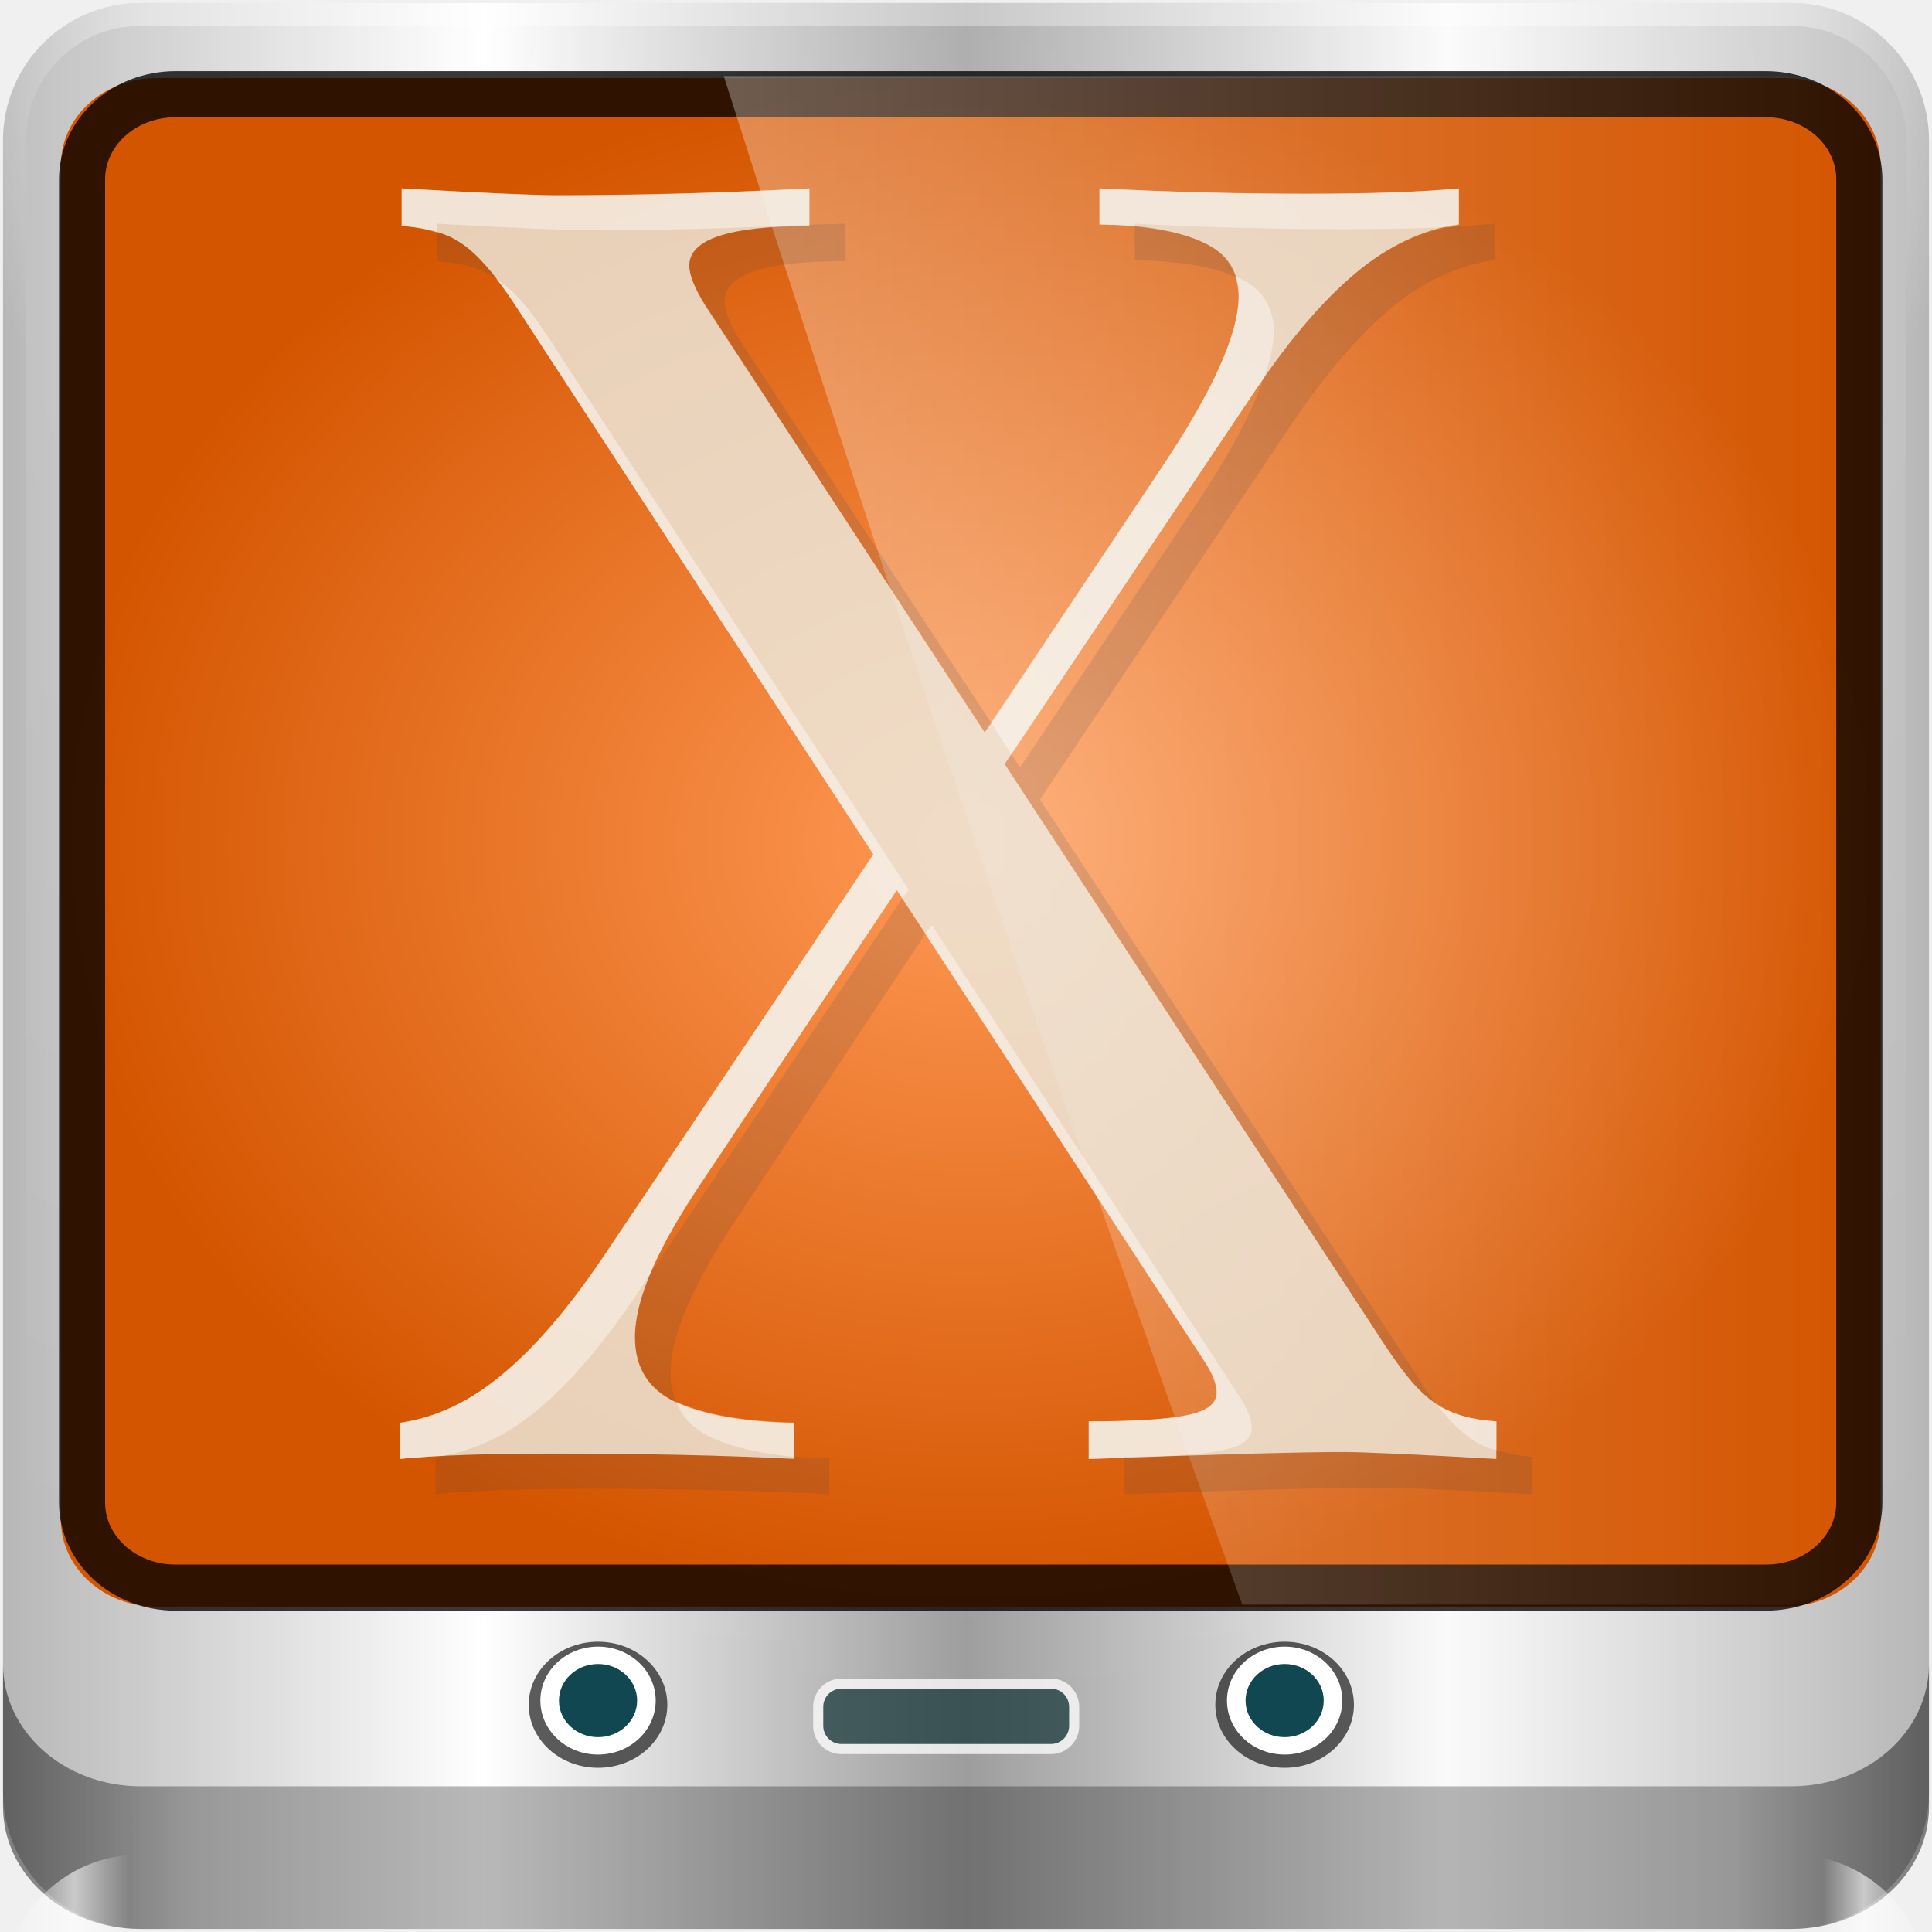
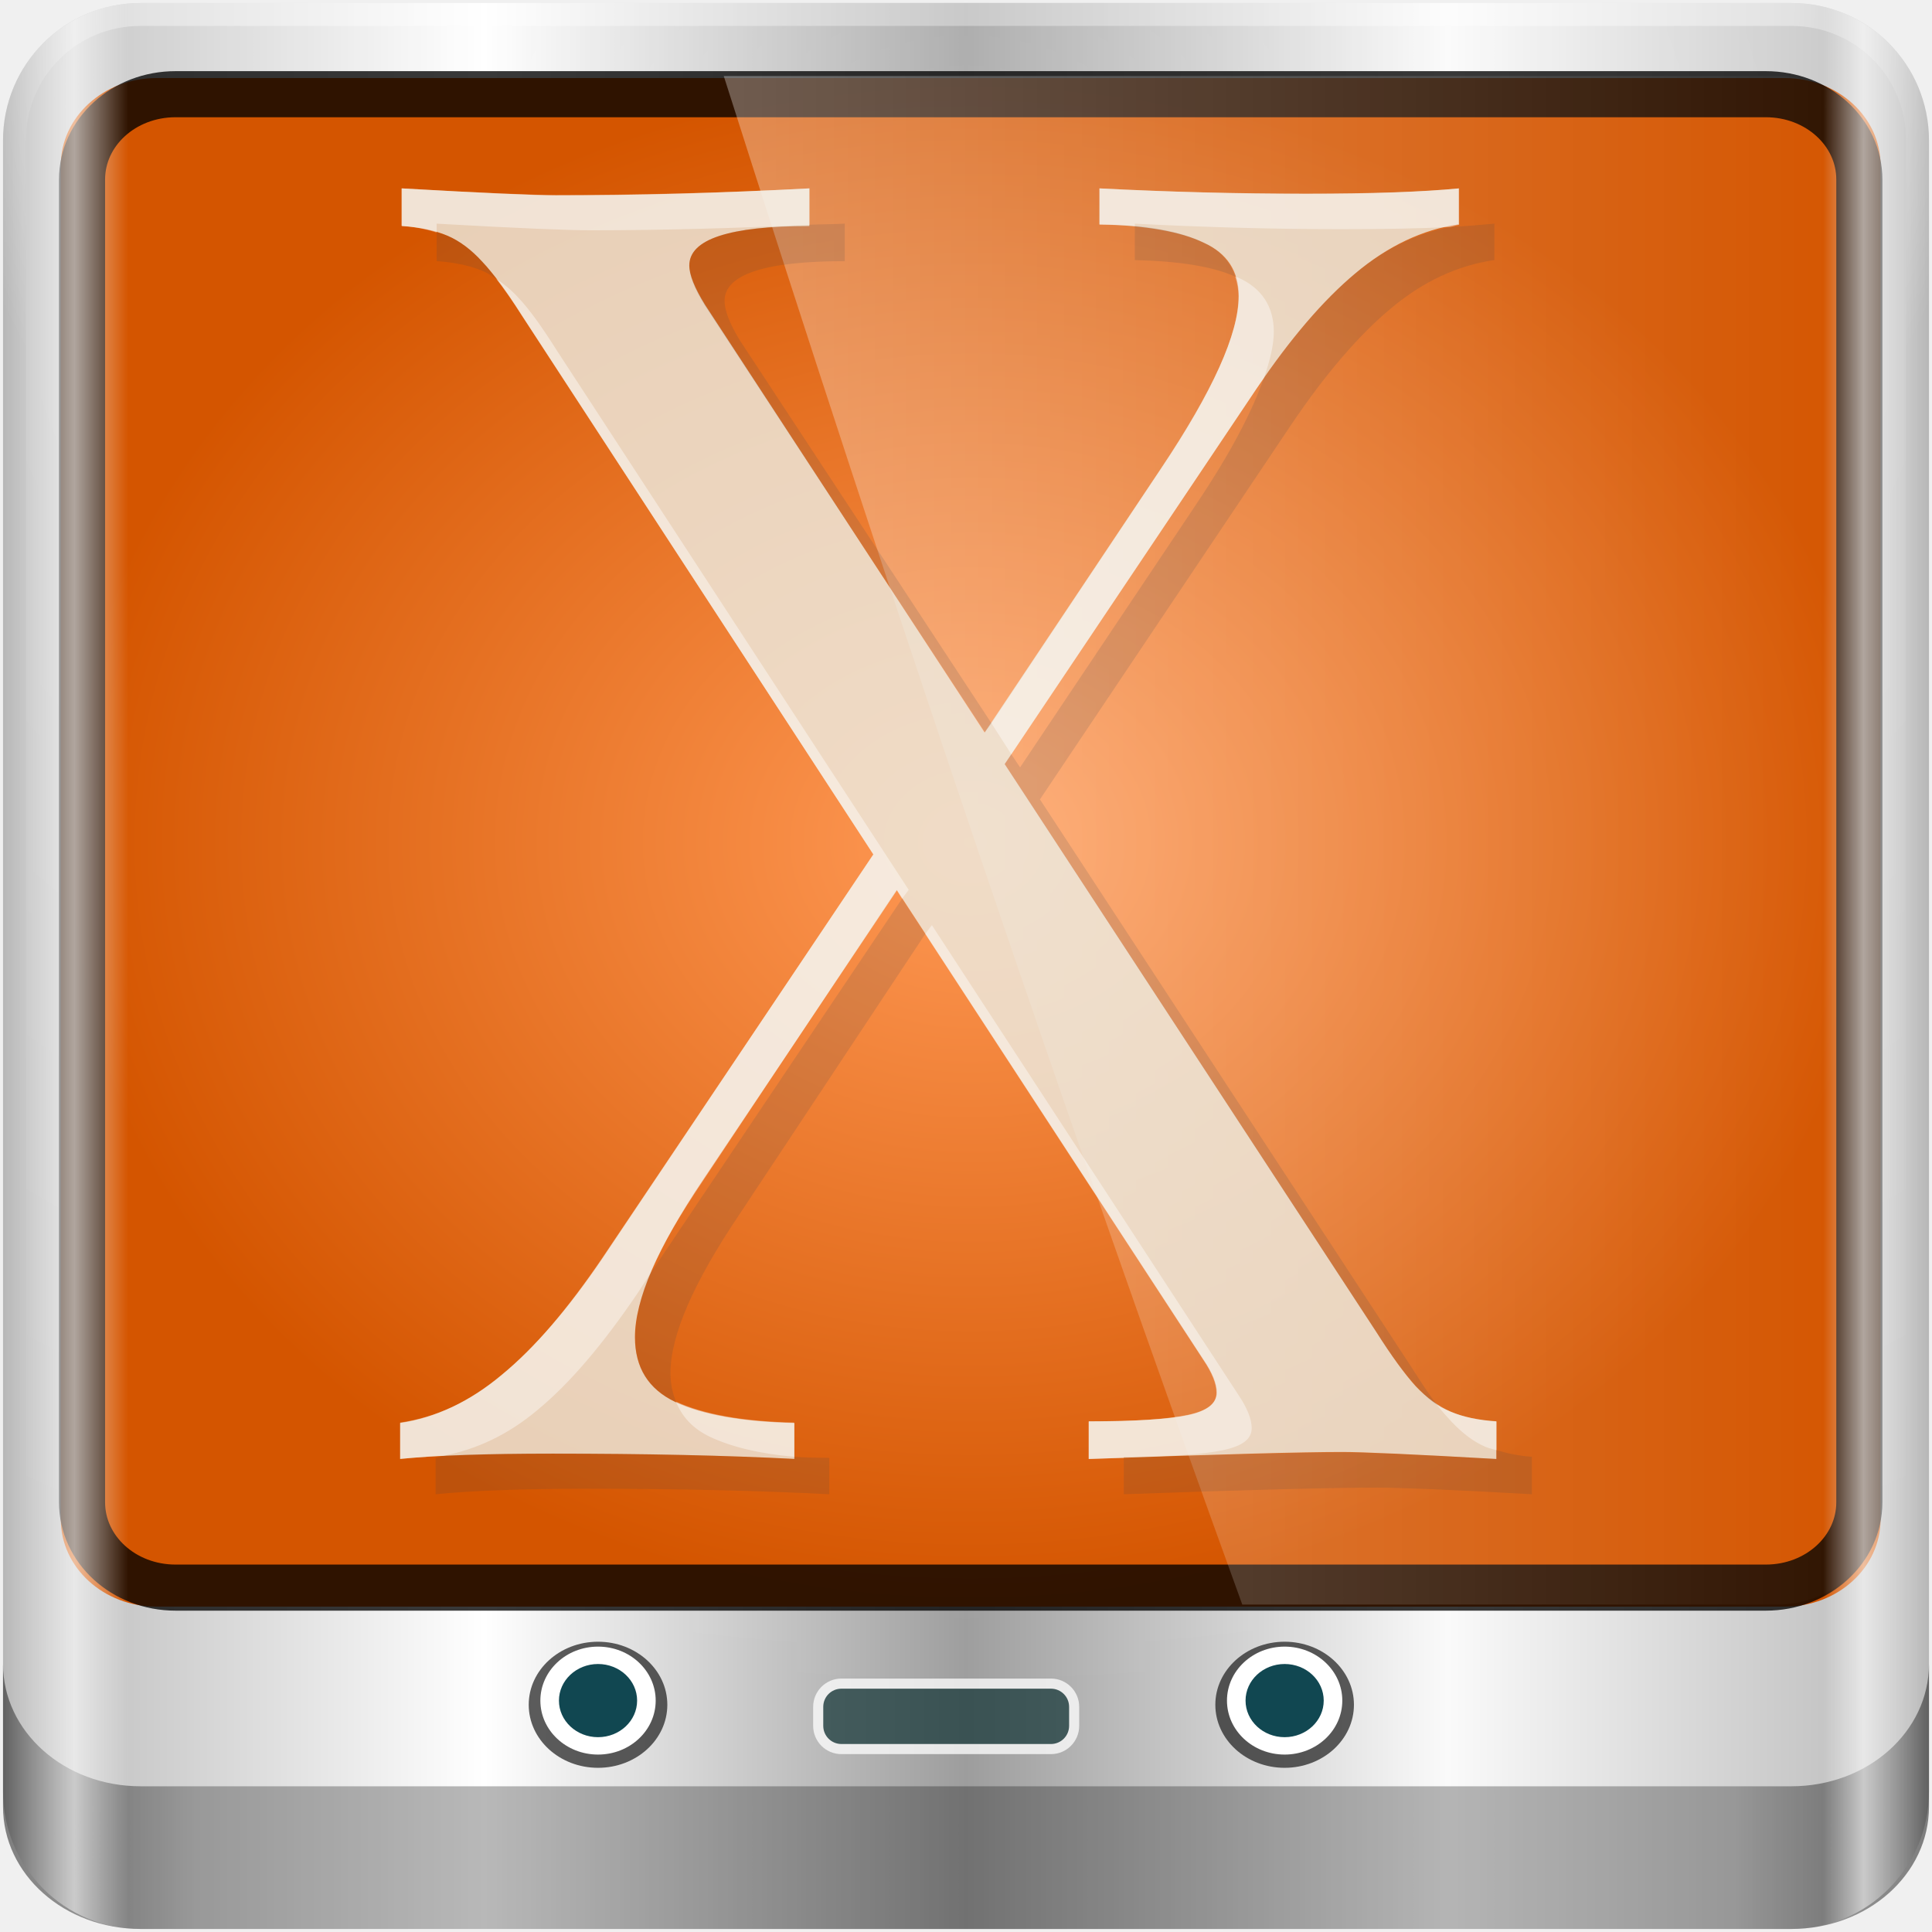
<svg xmlns="http://www.w3.org/2000/svg" xmlns:xlink="http://www.w3.org/1999/xlink" width="96" height="96" id="svg13094" version="1.1">
  <defs id="defs13096">
    <radialGradient cx="115.899" cy="133.105" r="154.62" fx="115.899" fy="133.105" id="radialGradient4431" gradientUnits="userSpaceOnUse">
      <stop id="stop4433" style="stop-color:#ff9955;stop-opacity:1" offset="0" />
      <stop id="stop4435" style="stop-color:#d45500;stop-opacity:1" offset="1" />
    </radialGradient>
    <linearGradient id="linearGradient3888-8-4-8-4-6-9-0-8-7-9">
      <stop id="stop3890-4-7-9-5-7-0-8-8-8-6" offset="0" style="stop-color:#ffffff;stop-opacity:1;" />
      <stop id="stop3892-5-8-2-8-3-3-3-06-4-4" offset="1" style="stop-color:#ffffff;stop-opacity:0;" />
    </linearGradient>
    <linearGradient id="linearGradient5700">
      <stop style="stop-color:#ffffff;stop-opacity:0;" offset="0" id="stop5702" />
      <stop id="stop5704" offset="0.037" style="stop-color:#ffffff;stop-opacity:0.851;" />
      <stop style="stop-color:#ffffff;stop-opacity:0;" offset="0.065" id="stop5706" />
      <stop id="stop5712" offset="0.945" style="stop-color:#ffffff;stop-opacity:0;" />
      <stop id="stop5710" offset="0.966" style="stop-color:#ffffff;stop-opacity:0.851;" />
      <stop style="stop-color:#ffffff;stop-opacity:0;" offset="1" id="stop5708" />
    </linearGradient>
    <linearGradient x1="45.448" y1="92.54" x2="45.448" y2="7.017" id="ButtonShadow" gradientUnits="userSpaceOnUse" gradientTransform="scale(1.005865,0.994169)">
      <stop id="stop3750" style="stop-color:#000000;stop-opacity:1" offset="0" />
      <stop id="stop3752" style="stop-color:#000000;stop-opacity:0.588" offset="1" />
    </linearGradient>
    <filter color-interpolation-filters="sRGB" id="filter3174">
      <feGaussianBlur id="feGaussianBlur3176" stdDeviation="1.71" />
    </filter>
    <radialGradient cx="115.899" cy="133.105" r="154.62" fx="115.899" fy="133.105" id="radialGradient2877" xlink:href="#radialGradient3897-3" gradientUnits="userSpaceOnUse" gradientTransform="matrix(0.2536492,0,0,0.2536562,16,16.00001)" />
    <radialGradient cx="115.899" cy="133.105" r="154.62" fx="115.899" fy="133.105" id="radialGradient3897-3" gradientUnits="userSpaceOnUse">
      <stop id="stop3899-4" style="stop-color:#294172;stop-opacity:0.529;" offset="0" />
      <stop id="stop3901-7" style="stop-color:#244463;stop-opacity:1;" offset="1" />
    </radialGradient>
    <radialGradient gradientUnits="userSpaceOnUse" id="radialGradient4257" fy="133.105" fx="115.899" r="154.62" cy="133.105" cx="115.899">
      <stop offset="0" style="stop-color:#329adc;stop-opacity:1;" id="stop4259" />
      <stop offset="1" style="stop-color:#145e94;stop-opacity:1;" id="stop4261" />
    </radialGradient>
    <linearGradient id="linearGradient4091-0-3-0-7">
      <stop id="stop4093-3-6-4-2" offset="0" style="stop-color:#ffffff;stop-opacity:1;" />
      <stop style="stop-color:#ffffff;stop-opacity:1;" offset="0.8" id="stop4099-6-1-8-3" />
      <stop id="stop4095-1-0-7-9" offset="1" style="stop-color:#ffffff;stop-opacity:0;" />
    </linearGradient>
    <linearGradient id="linearGradient3832-0-6-1-1">
      <stop id="stop3834-6-3-7-1" offset="0" style="stop-color:#000000;stop-opacity:1;" />
      <stop style="stop-color:#000000;stop-opacity:0.588;" offset="0.1" id="stop3872-2-4" />
      <stop id="stop3844-6-2-7-6" offset="0.9" style="stop-color:#000000;stop-opacity:0.588;" />
      <stop id="stop3836-5-0-2-9" offset="1" style="stop-color:#000000;stop-opacity:1;" />
    </linearGradient>
    <linearGradient xlink:href="#linearGradient6139-0" id="linearGradient5021" gradientUnits="userSpaceOnUse" x1="6" y1="47" x2="90" y2="47" gradientTransform="matrix(1.135375,0,0,1.133663,-40.03712,-46.78764)" />
    <linearGradient id="linearGradient6139-0">
      <stop style="stop-color:#b7b7b7;stop-opacity:1;" offset="0" id="stop6141-2" />
      <stop id="stop6151-0" offset="0.25" style="stop-color:#ffffff;stop-opacity:1;" />
      <stop id="stop6147-1" offset="0.5" style="stop-color:#9d9d9d;stop-opacity:1;" />
      <stop style="stop-color:#fafafa;stop-opacity:1;" offset="0.75" id="stop6149-4" />
      <stop style="stop-color:#b7b7b7;stop-opacity:1;" offset="1" id="stop6143-4" />
    </linearGradient>
    <linearGradient y2="47" x2="90" y1="47" x1="6" gradientTransform="matrix(1.139286,0,0,1.139285,-13.95844,-31.91006)" gradientUnits="userSpaceOnUse" id="linearGradient4533" xlink:href="#linearGradient6139-0" />
    <radialGradient r="41" fy="6.213" fx="158" cy="6.213" cx="158" gradientTransform="matrix(0,1.620944,-2.038285,0,160.6643,-243.0366)" gradientUnits="userSpaceOnUse" id="radialGradient4535" xlink:href="#linearGradient3888-8-4-8-4-6-9-0-8-7-9" />
    <radialGradient r="42" fy="-27" fx="48" cy="-27" cx="48" gradientTransform="matrix(-1.072173,0,0,-0.8750202,199.4643,-19.12555)" gradientUnits="userSpaceOnUse" id="radialGradient4537" xlink:href="#linearGradient4091-0-3-0-7" />
    <linearGradient y2="82.984" x2="-10.188" y1="82.984" x1="-94" gradientTransform="matrix(1,0,0,0.8890586,200,8.943174)" gradientUnits="userSpaceOnUse" id="linearGradient4539" xlink:href="#linearGradient3832-0-6-1-1" />
    <radialGradient r="45.056" fy="0.381" fx="14.693" cy="0.381" cx="14.693" gradientTransform="matrix(1.003444,0,0,0.8428725,26.21658,15.17131)" gradientUnits="userSpaceOnUse" id="radialGradient4541" xlink:href="#radialGradient4257" />
    <radialGradient r="154.62" fy="133.105" fx="115.899" cy="133.105" cx="115.899" gradientTransform="matrix(0.2536492,0,0,0.2536562,16,16.00001)" gradientUnits="userSpaceOnUse" id="radialGradient4545" xlink:href="#radialGradient3897-3" />
    <linearGradient y2="47" x2="90" y1="47" x1="6" gradientTransform="matrix(1.139286,0,0,1.139285,-13.95843,-31.91006)" gradientUnits="userSpaceOnUse" id="linearGradient4547" xlink:href="#linearGradient5700" />
    <linearGradient y2="0.279" x2="59.378" y1="0.279" x1="2.465" gradientTransform="matrix(1.003444,0,0,1.004959,26.21658,15.1096)" gradientUnits="userSpaceOnUse" id="linearGradient4549" xlink:href="#linearGradient3888-8-4-8-4-6-9-0-8-7-9" />
    <linearGradient gradientUnits="userSpaceOnUse" y2="0.279" x2="59.378" y1="0.279" x1="2.465" id="linearGradient3980" xlink:href="#linearGradient3888-8-4-8-4-6-9-0-8-7-9" gradientTransform="matrix(1.003444,0,0,1.004959,33.12567,20.01869)" />
-     <linearGradient y2="47" x2="90" y1="47" x1="6" gradientTransform="matrix(1.139286,0,0,1.139285,-7.049341,64.99903)" gradientUnits="userSpaceOnUse" id="linearGradient5698" xlink:href="#linearGradient5700" />
+     <linearGradient y2="47" x2="90" y1="47" x1="6" gradientTransform="matrix(1.139286,0,0,1.139285,-7.049341,-27.00097)" gradientUnits="userSpaceOnUse" id="linearGradient5698" xlink:href="#linearGradient5700" />
    <filter color-interpolation-filters="sRGB" id="filter3174-4">
      <feGaussianBlur id="feGaussianBlur3176-6" stdDeviation="1.71" />
    </filter>
    <radialGradient cx="48" cy="71.995" r="32.994" fx="48" fy="71.995" id="radialGradient3925" xlink:href="#linearGradient3919" gradientUnits="userSpaceOnUse" gradientTransform="matrix(1,0,0,1.000188,0,-0.00901697)" />
    <linearGradient id="linearGradient3919">
      <stop id="stop3921" style="stop-color:#fafafa;stop-opacity:1" offset="0" />
      <stop id="stop3923-7" style="stop-color:#f0f0f0;stop-opacity:1" offset="1" />
    </linearGradient>
    <linearGradient x1="541.335" y1="104.507" x2="606.912" y2="303.14" id="linearGradient3060-4" xlink:href="#path1082_2_-8" gradientUnits="userSpaceOnUse" gradientTransform="matrix(-0.1367791,0,0,0.1367715,122.1958,8.521982)" />
    <linearGradient x1="112.499" y1="6.137" x2="112.499" y2="129.347" id="path1082_2_-8" gradientUnits="userSpaceOnUse" gradientTransform="translate(287,-83)">
      <stop id="stop193-9" style="stop-color:#ffffff;stop-opacity:0" offset="0" />
      <stop id="stop195-6" style="stop-color:#ffffff;stop-opacity:0.605" offset="1" />
      <midPointStop id="midPointStop197-7" style="stop-color:#FFFFFF" offset="0" />
      <midPointStop id="midPointStop199-4" style="stop-color:#FFFFFF" offset="0.5" />
      <midPointStop id="midPointStop201-8" style="stop-color:#000000" offset="1" />
    </linearGradient>
    <radialGradient gradientUnits="userSpaceOnUse" gradientTransform="matrix(1.003444,0,0,0.8428725,33.12567,20.0804)" r="45.056" fy="0.381" fx="14.693" cy="0.381" cx="14.693" id="radialGradient3974" xlink:href="#radialGradient4257-0" />
    <radialGradient gradientUnits="userSpaceOnUse" id="radialGradient4257-0" fy="133.105" fx="115.899" r="154.62" cy="133.105" cx="115.899">
      <stop offset="0" style="stop-color:#329adc;stop-opacity:1;" id="stop4259-5" />
      <stop offset="1" style="stop-color:#145e94;stop-opacity:1;" id="stop4261-2" />
    </radialGradient>
    <radialGradient r="41" fy="6.213" fx="158" cy="6.213" cx="158" gradientTransform="matrix(0,1.620944,-2.038285,0,160.6643,-243.0366)" gradientUnits="userSpaceOnUse" id="radialGradient3114" xlink:href="#linearGradient3888-8-4-8-4-6-9-0-8-7-9" />
    <radialGradient r="42" fy="-27" fx="48" cy="-27" cx="48" gradientTransform="matrix(-1.072173,0,0,-0.8750202,199.4643,-19.12555)" gradientUnits="userSpaceOnUse" id="radialGradient3118" xlink:href="#linearGradient4091-0-3-0-7" />
    <linearGradient xlink:href="#linearGradient6139-0" id="linearGradient5411" gradientUnits="userSpaceOnUse" gradientTransform="matrix(1.139286,0,0,1.139285,-7.049347,-27.00097)" x1="6" y1="47" x2="90" y2="47" />
    <radialGradient r="41" fy="6.213" fx="158" cy="6.213" cx="158" gradientTransform="matrix(0,1.620944,-2.038285,0,160.6643,-243.0366)" gradientUnits="userSpaceOnUse" id="radialGradient5619" xlink:href="#linearGradient3888-8-4-8-4-6-9-0-8-7-9" />
    <radialGradient r="42" fy="-27" fx="48" cy="-27" cx="48" gradientTransform="matrix(-1.072173,0,0,-0.8750202,199.4643,-19.12555)" gradientUnits="userSpaceOnUse" id="radialGradient5621" xlink:href="#linearGradient4091-0-3-0-7" />
    <radialGradient r="45.056" fy="0.381" fx="14.693" cy="0.381" cx="14.693" gradientTransform="matrix(1.003444,0,0,0.8428725,33.12567,20.0804)" gradientUnits="userSpaceOnUse" id="radialGradient5625" xlink:href="#radialGradient4431" />
  </defs>
  <g id="g3043" transform="translate(-0.6250001,0.082283)" />
  <g id="scalable" transform="matrix(1.038589,0,0,1.038589,1214.722,1878.812)" style="fill:#ffffff" />
  <path style="fill:#ffffff;fill-opacity:0.351;fill-rule:nonzero" d="M 1 40 L 1 61 L 2 62 L 2 41 L 1 40 z " id="path3864" />
  <g transform="translate(0,32)" id="layer1">
    <g transform="translate(0.3636347,-10.54546)" id="g5586">
      <path id="rect4251-1" d="m 88.651,-21.305 -82.029,0 c -3.787,0 -6.836,3.049 -6.836,6.836 l 0,82.029 c 0,3.787 3.049,6.836 6.836,6.836 l 82.029,0 c 3.787,0 6.836,-3.049 6.836,-6.836 l 0,-82.029 c 0,-3.787 -3.049,-6.836 -6.836,-6.836 z" style="display:inline;fill:url(#linearGradient5411);fill-opacity:1;fill-rule:nonzero;stroke:none" />
      <g transform="matrix(1.139286,0,0,1.139285,-120.9779,-26.43133)" id="g3272">
        <path style="display:inline;opacity:0.2;fill:url(#radialGradient5619);fill-opacity:1;fill-rule:nonzero;stroke:none" d="m 112,5.5 c -2.787,0 -5,2.213 -5,5 l 0,20.719 0,7 0,38.594 c 1.071,1.629 2.897,2.719 5,2.719 l 4,0 64,0 4,0 c 2.103,0 3.929,-1.09 5,-2.719 l 0,-38.594 0,-7 L 189,10.5 c 0,-2.787 -2.213,-5 -5,-5 z" id="path3400-6" />
        <path style="display:inline;opacity:0.45;fill:url(#radialGradient5621);fill-opacity:1;fill-rule:nonzero;stroke:none" d="m 112,4.5 c -3.324,0 -6,2.676 -6,6 l 0,15 1,0 0,-15 c 0,-2.787 2.213,-5 5,-5 l 72,0 c 2.787,0 5,2.213 5,5 l 0,15 1,0 0,-15 c 0,-3.324 -2.676,-6 -6,-6 l -72,0 z" id="path4236-5" />
        <path id="path4242-5" d="m 106,76.942 0,0.889 0,0.889 0,0.889 0,1.778 0,1.778 c 0,2.955 2.676,5.334 6,5.334 l 72,0 c 3.324,0 6,-2.379 6,-5.334 l 0,-1.778 0,-1.778 0,-0.889 0,-0.889 0,-0.889 c 0,2.955 -2.676,5.334 -6,5.334 l -72,0 c -3.324,0 -6,-2.379 -6,-5.334 z" style="opacity:0.47;fill:url(#linearGradient4539);fill-opacity:1;fill-rule:nonzero;stroke:none" />
      </g>
      <g id="g4021" transform="matrix(0.9896117,0,0,1.055571,-3.45108,-18.73464)">
        <circle transform="matrix(1.246744,0,0,1.063382,-54.58966,-6.556752)" id="path4002" style="opacity:0.71;fill:#1c1c1c;fill-opacity:1;fill-rule:nonzero;stroke:none" cx="70.373" cy="79.209" r="2.791" />
        <circle style="fill:#ffffff;fill-opacity:1;fill-rule:nonzero;stroke:none" id="path3854" transform="matrix(1.037387,0,0,0.9104175,-39.85655,5.362906)" cx="70.373" cy="79.209" r="2.791" />
        <circle transform="matrix(0.7031674,0,0,0.6171042,-16.33646,28.59595)" id="path3856" style="fill:#114751;fill-opacity:1;fill-rule:nonzero;stroke:none" cx="70.373" cy="79.209" r="2.791" />
        <circle style="opacity:0.71;fill:#1c1c1c;fill-opacity:1;fill-rule:nonzero;stroke:none" id="path4170" transform="matrix(1.246744,0,0,1.063382,-20.11442,-6.556752)" cx="70.373" cy="79.209" r="2.791" />
        <circle transform="matrix(1.037387,0,0,0.9104175,-5.38131,5.362906)" id="path4172" style="fill:#ffffff;fill-opacity:1;fill-rule:nonzero;stroke:none" cx="70.373" cy="79.209" r="2.791" />
        <circle style="fill:#114751;fill-opacity:1;fill-rule:nonzero;stroke:none" id="path4174" transform="matrix(0.7031674,0,0,0.6171042,18.13878,28.59595)" cx="70.373" cy="79.209" r="2.791" />
        <rect ry="1.148" rx="1.148" transform="matrix(1.013978,0,0,0.9520528,3.18862,-2.910642)" y="83.596" x="40.449" height="3.236" width="12.674" id="rect4176" style="opacity:0.751;fill:#0c2f31;fill-opacity:0.905;stroke:#ffffff;stroke-width:0.5;stroke-miterlimit:4;stroke-dasharray:none;stroke-opacity:1" />
      </g>
      <path id="path4972" d="m 7.417,36.677 c -1.885,0 -3.649,0.918 -4.759,2.272 l 0,15.089 c 0,2.404 2.123,4.34 4.759,4.34 l 80.905,0 c 2.637,0 4.759,-1.936 4.759,-4.34 l 0,-15.089 c -1.11,-1.354 -2.874,-2.272 -4.759,-2.272 l -80.905,0 z m 0,3.255 80.905,0 c 1.359,0 2.38,0.93 2.38,2.17 l 0,11.936 c 0,1.24 -1.02,2.17 -2.38,2.17 l -80.905,0 c -1.359,0 -2.38,-0.93 -2.38,-2.17 l 0,-11.936 c 0,-1.24 1.02,-2.17 2.38,-2.17 z" style="color:#000000;font-style:normal;font-variant:normal;font-weight:normal;font-stretch:normal;font-size:medium;line-height:normal;font-family:Sans;-inkscape-font-specification:Sans;text-indent:0;text-align:start;text-decoration:none;text-decoration-line:none;letter-spacing:normal;word-spacing:normal;text-transform:none;direction:ltr;block-progression:tb;writing-mode:lr-tb;baseline-shift:baseline;text-anchor:start;display:inline;overflow:visible;visibility:visible;opacity:0.02;fill:#000000;fill-opacity:1;fill-rule:nonzero;stroke:none;stroke-width:6;marker:none;enable-background:accumulate" />
      <path id="path4970" d="m 7.417,-17.576 80.905,0 c 2.637,0 4.759,1.936 4.759,4.34 l 0,67.273 c 0,2.404 -2.123,4.34 -4.759,4.34 l -80.905,0 c -2.637,0 -4.759,-1.936 -4.759,-4.34 l 0,-67.273 c 0,-2.404 2.123,-4.34 4.759,-4.34 z" style="color:#000000;display:inline;overflow:visible;visibility:visible;fill:url(#radialGradient5625);fill-opacity:1;fill-rule:nonzero;stroke:none;stroke-width:2;marker:none;enable-background:accumulate" />
      <path style="color:#000000;display:inline;overflow:visible;visibility:visible;fill:none;stroke:#000000;stroke-width:2.29;stroke-opacity:0.776;marker:none;enable-background:accumulate" d="m 8.361,-16.774 79.017,0 c 2.575,0 4.648,1.891 4.648,4.24 l 0,65.727 c 0,2.349 -2.073,4.24 -4.648,4.24 l -79.017,0 c -2.575,0 -4.648,-1.891 -4.648,-4.24 l 0,-65.727 c 0,-2.349 2.073,-4.24 4.648,-4.24 z" id="path4989" />
-       <path style="display:inline;opacity:0.728;fill:url(#linearGradient5698);fill-opacity:1;fill-rule:nonzero;stroke:none" d="m 88.651,70.695 -82.029,0 c -3.787,0 -6.836,3.049 -6.836,6.836 l 0,82.029 c 0,3.787 3.049,6.836 6.836,6.836 l 82.029,0 c 3.787,0 6.836,-3.049 6.836,-6.836 l 0,-82.029 c 0,-3.787 -3.049,-6.836 -6.836,-6.836 z" id="path5696" />
+       <path style="display:inline;opacity:0.728;fill:url(#linearGradient5698);fill-opacity:1;fill-rule:nonzero;stroke:none" d="m 88.651,-21.305 -82.029,0 c -3.787,0 -6.836,3.049 -6.836,6.836 l 0,82.029 c 0,3.787 3.049,6.836 6.836,6.836 l 82.029,0 c 3.787,0 6.836,-3.049 6.836,-6.836 l 0,-82.029 c 0,-3.787 -3.049,-6.836 -6.836,-6.836 z" id="path5696" />
      <path id="path4974" d="m 35.599,-17.678 c 8.329,26.184 16.985,51.751 25.766,75.954 l 26.584,0 c 2.637,0 4.759,-1.936 4.759,-4.34 l 0,-67.273 c 0,-2.404 -2.123,-4.34 -4.759,-4.34 l -52.35,0 z" style="color:#000000;display:inline;overflow:visible;visibility:visible;opacity:0.309;fill:url(#linearGradient3980);fill-opacity:1;fill-rule:nonzero;stroke:none;stroke-width:2;marker:none;enable-background:accumulate" />
      <g transform="matrix(1.753785,0,0,1.753785,-9.742346,-40.15516)" id="g4153">
        <path id="path3044" style="color:#000000;font-style:normal;font-variant:normal;font-weight:normal;font-stretch:normal;font-size:50.847px;line-height:125%;font-family:'Playfair Display';-inkscape-font-specification:'Playfair Display';letter-spacing:0px;word-spacing:0px;visibility:visible;fill:#edebdf;fill-opacity:0.818;fill-rule:nonzero;stroke:none;stroke-width:2;marker:none" d="m 44.342,48.4 c 0.43,0.679 0.803,1.192 1.117,1.539 0.314,0.331 0.645,0.571 0.993,0.72 0.348,0.149 0.778,0.24 1.291,0.273 l 0,1.068 c -2.317,-0.132 -3.774,-0.199 -4.37,-0.199 -1.142,0 -3.534,0.066 -7.175,0.199 l 0,-1.068 c 1.324,1e-6 2.259,-0.058 2.806,-0.174 0.546,-0.116 0.819,-0.331 0.819,-0.646 -2.4e-5,-0.248 -0.124,-0.554 -0.372,-0.919 l -8.69,-13.308 -5.487,8.193 c -1.291,1.92 -1.937,3.41 -1.937,4.469 -8e-6,0.861 0.381,1.473 1.142,1.837 0.778,0.364 1.903,0.563 3.377,0.596 l 0,1.018 c -1.92,-0.099 -4.204,-0.149 -6.852,-0.149 -1.87,0 -3.31,0.05 -4.32,0.149 l 0,-1.018 c 1.01,-0.149 1.97,-0.604 2.88,-1.366 0.927,-0.761 1.879,-1.862 2.855,-3.302 L 30.091,34.869 20.135,19.6 C 19.705,18.921 19.332,18.417 19.018,18.086 18.703,17.738 18.372,17.49 18.025,17.341 17.677,17.192 17.247,17.101 16.734,17.068 l 0,-1.068 c 2.317,0.132 3.774,0.199 4.37,0.199 2.268,3.6e-5 4.659,-0.066 7.175,-0.199 l 0,1.068 c -2.268,3.5e-5 -3.401,0.372 -3.401,1.117 -9e-6,0.265 0.149,0.637 0.447,1.117 l 7.92,12.116 4.99,-7.473 c 1.473,-2.201 2.21,-3.832 2.21,-4.891 -2.5e-5,-0.712 -0.331,-1.217 -0.993,-1.514 -0.646,-0.314 -1.63,-0.488 -2.954,-0.521 l 0,-1.018 c 1.937,0.099 3.89,0.149 5.859,0.149 1.854,3.6e-5 3.294,-0.05 4.32,-0.149 l 0,1.018 c -1.026,0.149 -2.003,0.612 -2.93,1.39 -0.91,0.761 -1.846,1.854 -2.806,3.277 l -7.126,10.626 10.527,16.088" />
        <path id="path3041" d="m 29.281,17 c -0.341,0.018 -0.664,0.016 -1,0.031 l 0,0.031 c -2.268,3.5e-5 -3.406,0.38 -3.406,1.125 -9e-6,0.265 0.14,0.645 0.438,1.125 l 7.938,12.094 0.188,-0.25 -7.125,-10.844 c -0.298,-0.48 -0.438,-0.86 -0.438,-1.125 -9e-6,-0.745 1.139,-1.125 3.406,-1.125 l 0,-1.062 z m 18.406,0 c -0.342,0.033 -0.816,0.072 -1.25,0.094 -0.936,0.184 -1.835,0.597 -2.688,1.312 -0.84,0.702 -1.712,1.703 -2.594,2.969 -0.332,0.953 -0.939,2.117 -1.906,3.562 l -5,7.469 -0.25,-0.375 -0.188,0.281 10.531,16.094 c 0.43,0.679 0.81,1.184 1.125,1.531 0.2,0.21 0.381,0.394 0.594,0.531 -0.226,-0.297 -0.446,-0.633 -0.719,-1.062 L 34.812,33.312 l 7.125,-10.625 c 0.96,-1.423 1.902,-2.52 2.812,-3.281 0.927,-0.778 1.911,-1.226 2.938,-1.375 L 47.688,17 Z M 37.5,17.062 l 0,0.969 C 38.766,18.063 39.698,18.211 40.344,18.5 40.208,18.079 39.908,17.743 39.438,17.531 38.966,17.302 38.334,17.142 37.5,17.062 Z m -19.781,0.188 0,0.812 c 0.513,0.033 0.965,0.132 1.312,0.281 0.132,0.056 0.248,0.134 0.375,0.219 -0.134,-0.173 -0.257,-0.345 -0.375,-0.469 -0.314,-0.348 -0.652,-0.601 -1,-0.75 C 17.94,17.305 17.821,17.281 17.719,17.25 Z M 30.906,36.125 23.75,46.781 c -0.276,0.674 -0.406,1.291 -0.406,1.781 -8e-6,0.861 0.364,1.448 1.125,1.812 0.008,0.004 0.023,-0.004 0.031,0 -0.098,-0.245 -0.156,-0.503 -0.156,-0.812 -8e-6,-1.059 0.646,-2.549 1.938,-4.469 l 5.281,-7.969 -0.656,-1 z M 47.75,51.75 l 0,0.25 c -2.317,-0.132 -3.779,-0.188 -4.375,-0.188 -0.983,0 -3.352,0.058 -6.188,0.156 l 0,1.031 c 3.641,-0.132 6.045,-0.188 7.188,-0.188 0.596,0 2.058,0.055 4.375,0.188 l 0,-1.062 c -0.379,-0.024 -0.711,-0.1 -1,-0.188 z M 21,51.844 c -1.236,0 -2.202,0.019 -3.062,0.062 -0.084,0.017 -0.165,0.05 -0.25,0.062 l 0,1.031 c 1.01,-0.099 2.442,-0.156 4.312,-0.156 2.648,0 4.924,0.057 6.844,0.156 l 0,-1.031 c -0.357,-0.008 -0.684,-0.004 -1,-0.031 l 0,0.062 C 25.924,51.901 23.648,51.844 21,51.844 Z" style="color:#000000;font-style:normal;font-variant:normal;font-weight:normal;font-stretch:normal;font-size:50.847px;line-height:125%;font-family:'Playfair Display';-inkscape-font-specification:'Playfair Display';letter-spacing:0px;word-spacing:0px;display:inline;overflow:visible;visibility:visible;fill:#414956;fill-opacity:0.149;fill-rule:nonzero;stroke:none;stroke-width:2.286;marker:none;enable-background:accumulate" />
        <path id="text4669" d="m 16.719,16 0,1.062 c 0.379,0.024 0.711,0.1 1,0.188 l 0,-0.25 c 2.317,0.132 3.779,0.188 4.375,0.188 1.96,3.1e-5 4.042,-0.057 6.188,-0.156 l 0,-1.031 c -2.516,0.132 -4.92,0.188 -7.188,0.188 -0.596,3.6e-5 -2.058,-0.055 -4.375,-0.188 z M 36.5,16 l 0,1.031 c 0.357,0.009 0.692,0.002 1,0.031 L 37.5,17 c 1.937,0.099 3.874,0.156 5.844,0.156 1.236,2.4e-5 2.226,-0.018 3.094,-0.062 0.082,-0.016 0.167,-0.05 0.25,-0.062 l 0,-1.031 c -1.026,0.099 -2.49,0.156 -4.344,0.156 C 40.374,16.156 38.437,16.099 36.5,16 Z m 3.844,2.5 c 0.055,0.171 0.094,0.357 0.094,0.562 -2.5e-5,1.059 -0.714,2.674 -2.188,4.875 L 33.438,31.156 34,32.031 40.938,21.688 c 0.074,-0.11 0.145,-0.206 0.219,-0.312 0.174,-0.498 0.281,-0.949 0.281,-1.312 -2.5e-5,-0.712 -0.338,-1.233 -1,-1.531 -0.028,-0.014 -0.064,-0.018 -0.094,-0.031 z m -20.938,0.062 c 0.224,0.288 0.45,0.607 0.719,1.031 l 9.969,15.281 -7.688,11.438 c -0.977,1.44 -1.917,2.551 -2.844,3.312 -0.91,0.761 -1.865,1.195 -2.875,1.344 l 0,1.031 c 0.342,-0.034 0.809,-0.071 1.25,-0.094 0.917,-0.184 1.791,-0.584 2.625,-1.281 0.927,-0.761 1.867,-1.872 2.844,-3.312 L 23.75,46.781 c 0.321,-0.783 0.837,-1.655 1.531,-2.688 L 30.75,35.875 l 0.156,0.25 0.188,-0.25 L 21.125,20.594 c -0.43,-0.679 -0.779,-1.169 -1.094,-1.5 -0.196,-0.216 -0.417,-0.392 -0.625,-0.531 z M 31.75,36.875 l -0.188,0.25 7.875,12.062 c 0.248,0.364 0.375,0.689 0.375,0.938 -2.4e-5,0.314 -0.266,0.509 -0.812,0.625 -0.546,0.116 -1.488,0.188 -2.812,0.188 l 0,1.062 c 0.507,-0.018 0.542,-0.015 1,-0.031 l 0,-0.031 c 1.324,10e-7 2.266,-0.072 2.812,-0.188 0.546,-0.116 0.812,-0.311 0.812,-0.625 -2.4e-5,-0.248 -0.127,-0.573 -0.375,-0.938 L 31.75,36.875 Z m -7.25,13.5 c 0.175,0.437 0.481,0.767 0.969,1 0.589,0.276 1.387,0.477 2.375,0.562 l 0,-0.969 C 26.386,50.936 25.277,50.732 24.5,50.375 Z m 21.562,0.094 c 0.131,0.172 0.291,0.341 0.406,0.469 0.314,0.331 0.621,0.57 0.969,0.719 0.091,0.039 0.21,0.063 0.312,0.094 l 0,-0.812 c -0.513,-0.033 -0.965,-0.132 -1.312,-0.281 -0.127,-0.054 -0.253,-0.109 -0.375,-0.188 z" style="color:#000000;font-style:normal;font-variant:normal;font-weight:normal;font-stretch:normal;font-size:50.847px;line-height:125%;font-family:'Playfair Display';-inkscape-font-specification:'Playfair Display';letter-spacing:0px;word-spacing:0px;display:inline;overflow:visible;visibility:visible;fill:#ffffff;fill-opacity:0.414;fill-rule:nonzero;stroke:none;stroke-width:1;marker:none;enable-background:accumulate" />
      </g>
    </g>
  </g>
</svg>
